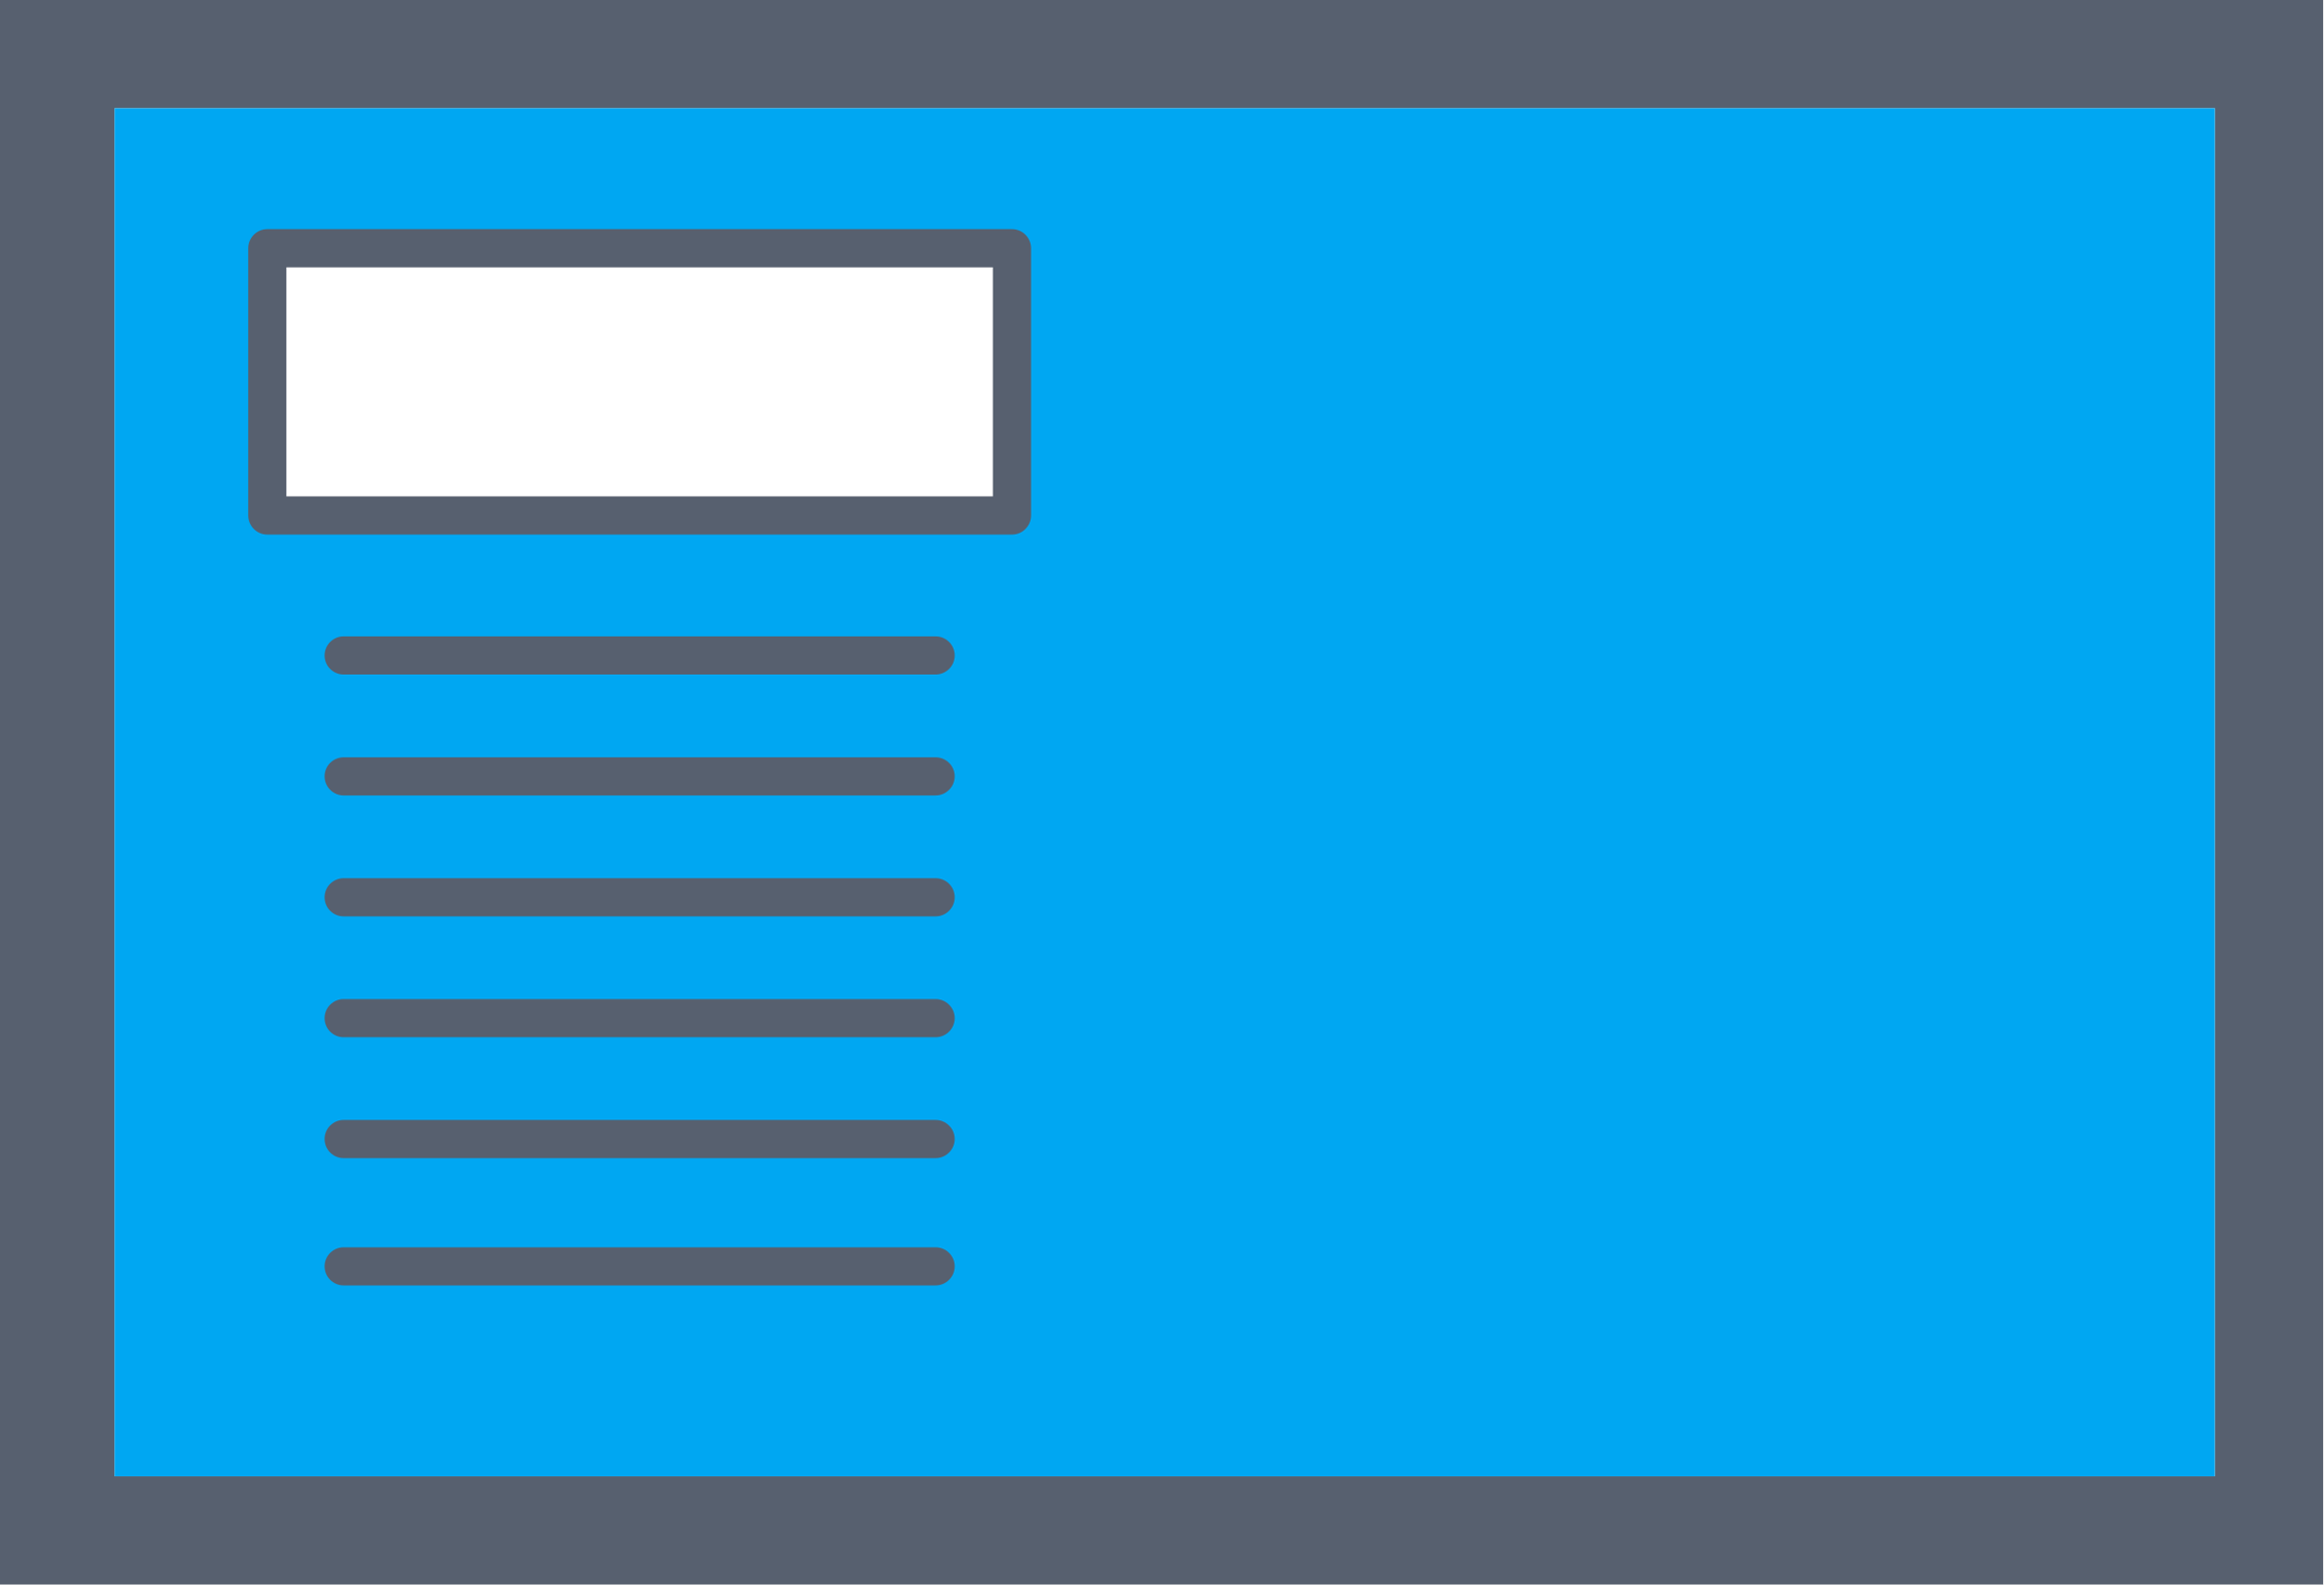
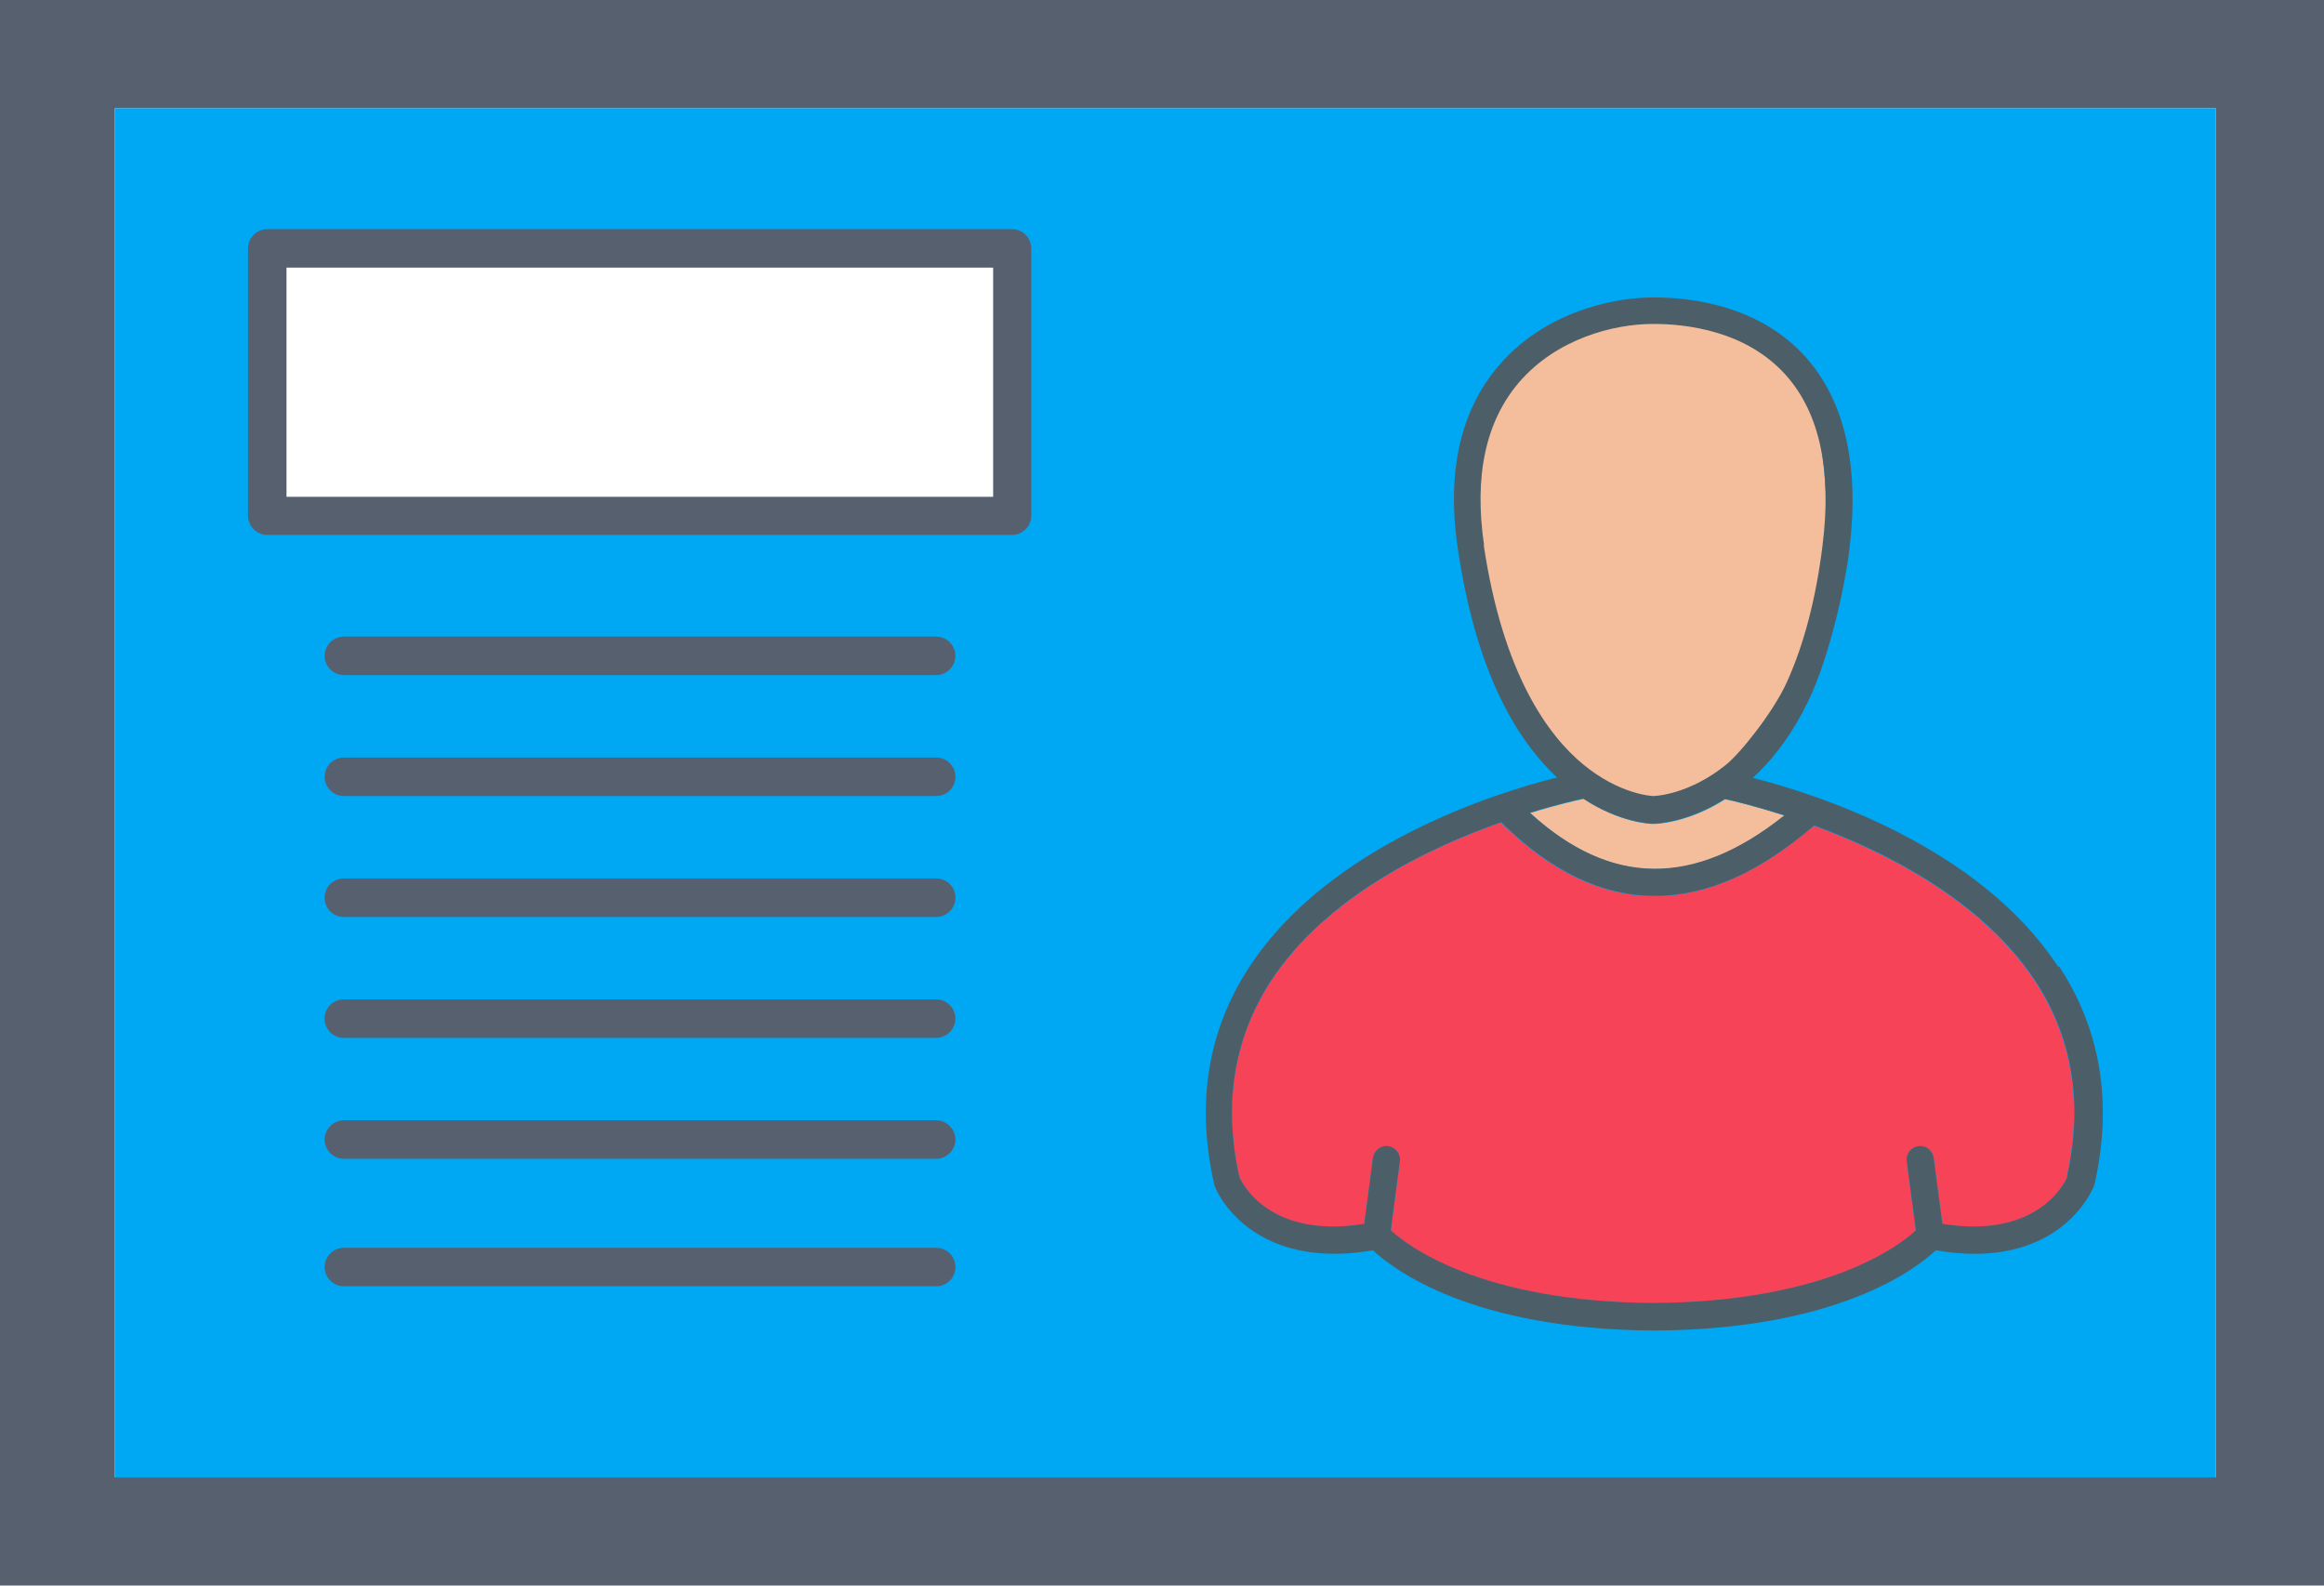
- <svg xmlns="http://www.w3.org/2000/svg" id="Layer_2" data-name="Layer 2" viewBox="0 0 537.07 366.38">
+ <svg xmlns="http://www.w3.org/2000/svg" id="Layer_2" data-name="Layer 2" viewBox="0 0 64 43.66">
  <defs>
    <style>
      .cls-1 {
        fill: #57606f;
      }

      .cls-2 {
        fill: #fff;
      }

      .cls-3 {
        fill: #00a7f2;
      }
+ 
+       .cls-4 {
+         fill: #f74357;
+       }
+ 
+       .cls-5 {
+         fill: #4c5f68;
+       }
+ 
+       .cls-6 {
+         fill: #f4be9c;
+       }
    </style>
  </defs>
  <g id="Layer_1-2" data-name="Layer 1">
    <g>
-       <path class="cls-1" d="m537.07,0v366.38H0V0h537.07Zm-25.01,341.37V25.02H26.49v316.35h485.57Z" />
-       <path class="cls-3" d="m512.05,25.02v316.35H26.49V25.02h485.57ZM233.95,119.19v-61.8H61.8v61.8h172.15Z" />
-       <rect class="cls-2" x="61.8" y="57.39" width="172.15" height="61.8" />
-       <path class="cls-1" d="m233.95,123.61H61.8c-2.43,0-4.41-1.98-4.41-4.42v-61.8c0-2.43,1.98-4.41,4.41-4.41h172.15c2.44,0,4.42,1.98,4.42,4.41v61.8c0,2.44-1.98,4.42-4.42,4.42Zm-167.74-8.83h163.33v-52.97H66.21v52.97Z" />
-       <path class="cls-1" d="m216.3,155.97H79.45c-2.43,0-4.41-1.98-4.41-4.41s1.98-4.42,4.41-4.42h136.84c2.44,0,4.42,1.98,4.42,4.42s-1.98,4.41-4.42,4.41Z" />
-       <path class="cls-1" d="m216.3,183.93H79.45c-2.43,0-4.41-1.98-4.41-4.41s1.98-4.41,4.41-4.41h136.84c2.44,0,4.42,1.97,4.42,4.41s-1.98,4.41-4.42,4.41Z" />
-       <path class="cls-1" d="m216.3,211.89H79.45c-2.43,0-4.41-1.97-4.41-4.41s1.98-4.41,4.41-4.41h136.84c2.44,0,4.42,1.97,4.42,4.41s-1.98,4.41-4.42,4.41Z" />
-       <path class="cls-1" d="m216.3,239.84H79.45c-2.43,0-4.41-1.97-4.41-4.41s1.98-4.41,4.41-4.41h136.84c2.44,0,4.42,1.98,4.42,4.41s-1.98,4.41-4.42,4.41Z" />
-       <path class="cls-1" d="m216.3,267.8H79.45c-2.43,0-4.41-1.98-4.41-4.42s1.98-4.41,4.41-4.41h136.84c2.44,0,4.42,1.98,4.42,4.41s-1.98,4.42-4.42,4.42Z" />
-       <path class="cls-1" d="m216.3,297.23H79.45c-2.43,0-4.41-1.98-4.41-4.41s1.98-4.41,4.41-4.41h136.84c2.44,0,4.42,1.97,4.42,4.41s-1.98,4.41-4.42,4.41Z" />
+       <path class="cls-1" d="m64,0v43.66H0V0h64Zm-2.98,40.68V2.98H3.16v37.7h57.86Z" />
+       <path class="cls-3" d="m61.02,2.98v37.7H3.16V2.98h57.86ZM27.88,14.2v-7.36H7.36v7.36h20.51Z" />
+       <rect class="cls-2" x="7.36" y="6.84" width="20.51" height="7.36" />
+       <path class="cls-1" d="m27.88,14.73H7.36c-.29,0-.53-.24-.53-.53v-7.36c0-.29.24-.53.53-.53h20.51c.29,0,.53.24.53.53v7.36c0,.29-.24.53-.53.53Zm-19.99-1.05h19.46v-6.31H7.89v6.31Z" />
+       <path class="cls-1" d="m25.78,18.59H9.47c-.29,0-.53-.24-.53-.53s.24-.53.53-.53h16.31c.29,0,.53.24.53.53s-.24.53-.53.53Z" />
+       <path class="cls-1" d="m25.78,21.92H9.47c-.29,0-.53-.24-.53-.53s.24-.53.53-.53h16.31c.29,0,.53.23.53.53s-.24.53-.53.53Z" />
+       <path class="cls-1" d="m25.78,25.25H9.47c-.29,0-.53-.23-.53-.53s.24-.53.53-.53h16.31c.29,0,.53.23.53.53s-.24.53-.53.53Z" />
+       <path class="cls-1" d="m25.78,28.58H9.47c-.29,0-.53-.23-.53-.53s.24-.53.53-.53h16.31c.29,0,.53.24.53.53s-.24.53-.53.53Z" />
+       <path class="cls-1" d="m25.78,31.91H9.47c-.29,0-.53-.24-.53-.53s.24-.53.53-.53h16.31c.29,0,.53.24.53.53s-.24.53-.53.53Z" />
+       <path class="cls-1" d="m25.78,35.42H9.47c-.29,0-.53-.24-.53-.53s.24-.53.53-.53h16.31c.29,0,.53.23.53.53s-.24.53-.53.53Z" />
+       <g>
+         <path class="cls-6" d="m49.15,22.46c-2.49,1.99-4.79,1.96-7.01-.07.74-.23,1.28-.35,1.47-.39.99.65,1.82.69,1.91.69h.02c.09,0,.95-.03,1.97-.68.25.05.85.2,1.64.45Z" />
+         <path class="cls-4" d="m56.93,32.42c-.09.21-.86,1.71-3.44,1.29l-.24-1.82c-.03-.2-.21-.35-.42-.32-.2.03-.35.21-.32.42l.25,1.9c-.46.43-2.47,1.97-7.23,2-4.76-.03-6.77-1.58-7.23-2l.25-1.9c.03-.2-.12-.39-.32-.42-.2-.03-.39.12-.42.32l-.24,1.82c-2.59.42-3.35-1.09-3.44-1.29-.45-2.01-.15-3.83.87-5.4,1.51-2.31,4.32-3.66,6.33-4.37,1.36,1.35,2.78,2.03,4.23,2.03s2.89-.65,4.39-1.94c1.99.73,4.63,2.07,6.09,4.28,1.03,1.57,1.32,3.38.87,5.4Z" />
+         <path class="cls-6" d="m50.27,15.07c-.1,2.36-1.56,5.59-2.56,6.28-1.09.76-2.16.83-2.24.83-.07,0-.98-.06-1.99-.9-.98-.82-2.27-2.56-2.82-6.22-.29-1.97.04-3.52,1-4.63,1.05-1.22,2.65-1.65,3.8-1.65.92,0,2.64.19,3.77,1.47.95,1.07,1.13,2.68,1.03,4.82Z" />
+         <path class="cls-5" d="m56.67,26.61c-2.17-3.31-6.63-4.74-8.4-5.19.61-.56,1.12-1.27,1.53-2.12.59-1.23,1.01-3.17,1.13-4.17.28-2.29-.12-4.06-1.18-5.27-1.29-1.46-3.19-1.67-4.21-1.67-1.28,0-3.07.49-4.25,1.86-1.08,1.25-1.46,2.96-1.14,5.09.43,2.87,1.34,4.97,2.73,6.27-1.73.43-6.27,1.86-8.47,5.21-1.15,1.75-1.48,3.77-.97,6,0,.02,0,.03.02.05,0,.03.25.65.95,1.16.6.44,1.67.9,3.4.6.57.53,2.72,2.18,7.75,2.21h0c5.03-.03,7.18-1.68,7.75-2.21,1.72.3,2.79-.15,3.4-.6.7-.52.94-1.14.95-1.16,0-.02.01-.03.02-.05.5-2.23.18-4.25-.97-6Zm-11.15-3.93s0,0,.01,0c0,0,0,0,0,0,.09,0,.95-.03,1.97-.68.25.05.85.2,1.64.45-2.49,1.99-4.79,1.96-7.01-.07.74-.23,1.28-.35,1.47-.39.99.65,1.82.69,1.91.69Zm-4.65-7.66c-.28-1.91.04-3.42.97-4.5,1.02-1.18,2.57-1.6,3.69-1.6.9,0,2.56.18,3.66,1.42.92,1.04,1.26,2.61,1,4.68-.18,1.46-.51,2.72-.98,3.76-.38.84-1.29,1.97-1.68,2.28-1,.81-1.92.86-2,.86-.07,0-.95-.06-1.93-.87-.96-.79-2.21-2.48-2.74-6.04Zm16.06,17.39c-.09.21-.86,1.71-3.44,1.29l-.24-1.82c-.03-.2-.21-.35-.42-.32-.2.03-.35.21-.32.42l.25,1.9c-.46.43-2.47,1.97-7.23,2-4.76-.03-6.77-1.58-7.23-2l.25-1.9c.03-.2-.12-.39-.32-.42-.2-.03-.39.12-.42.32l-.24,1.82c-2.59.42-3.35-1.09-3.44-1.29-.45-2.01-.15-3.83.87-5.4,1.51-2.31,4.32-3.66,6.34-4.37,1.36,1.35,2.78,2.03,4.23,2.03s2.89-.65,4.39-1.94c1.99.73,4.63,2.07,6.09,4.28,1.03,1.57,1.32,3.38.87,5.4Z" />
+       </g>
    </g>
  </g>
</svg>
